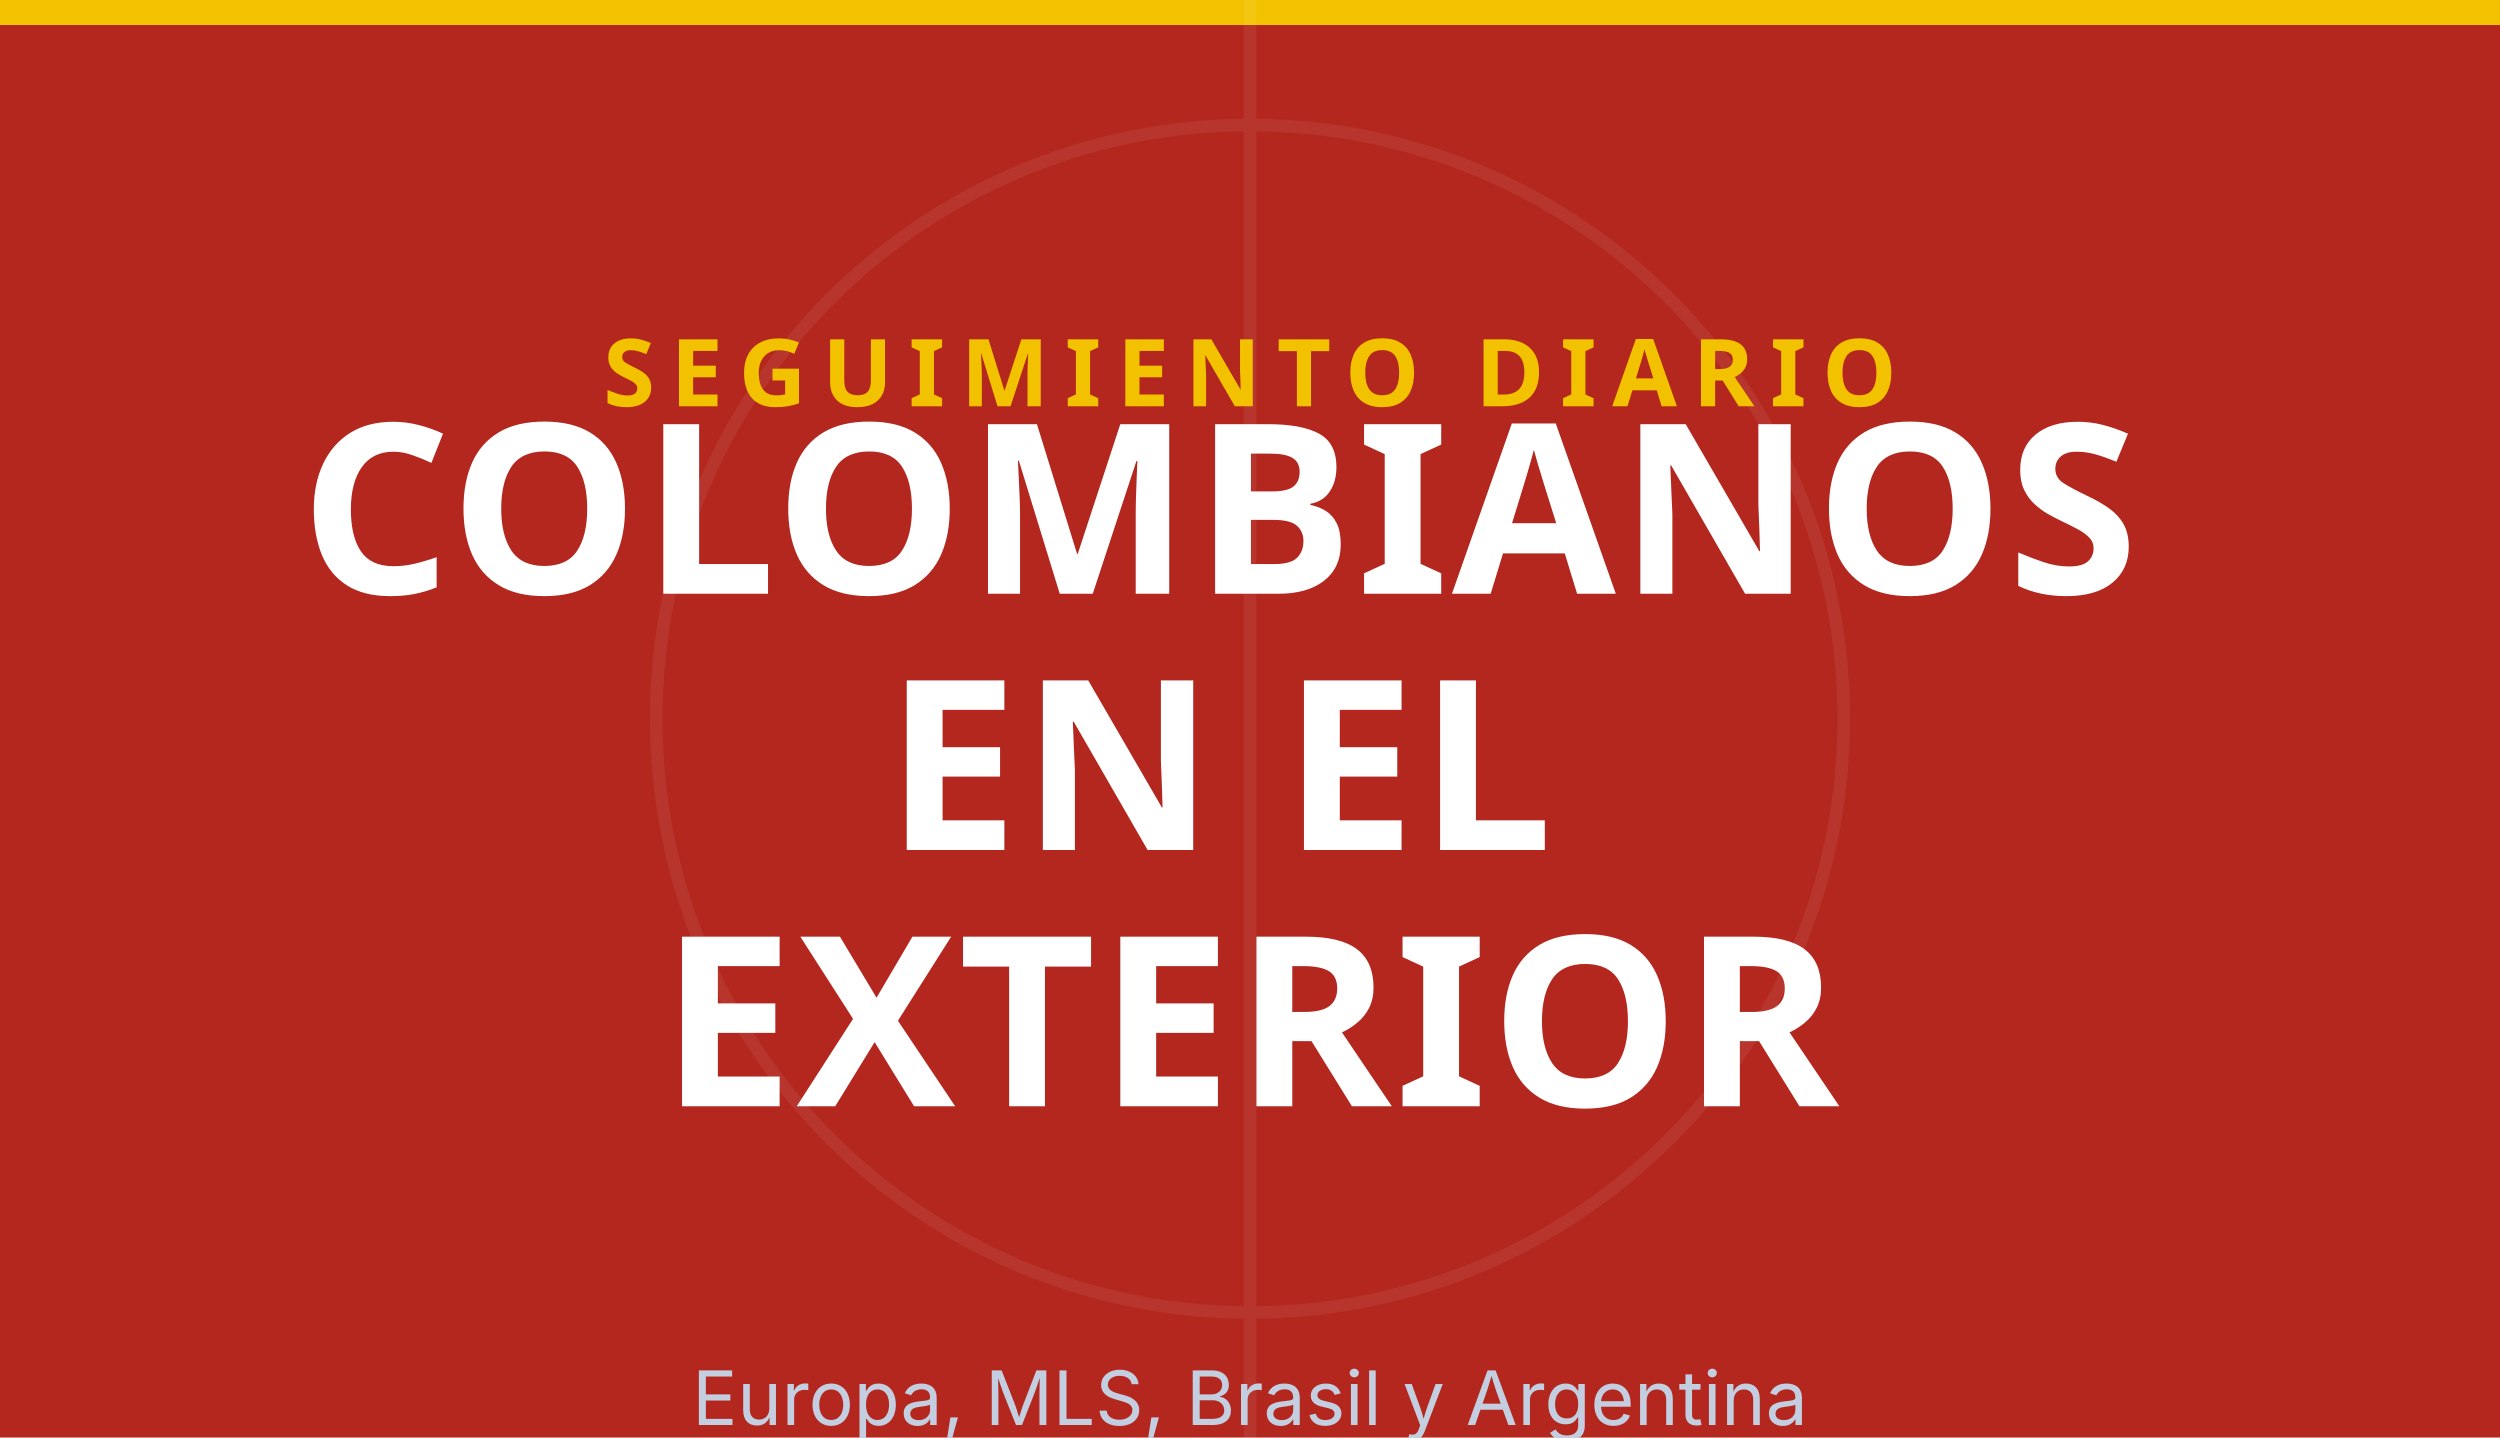
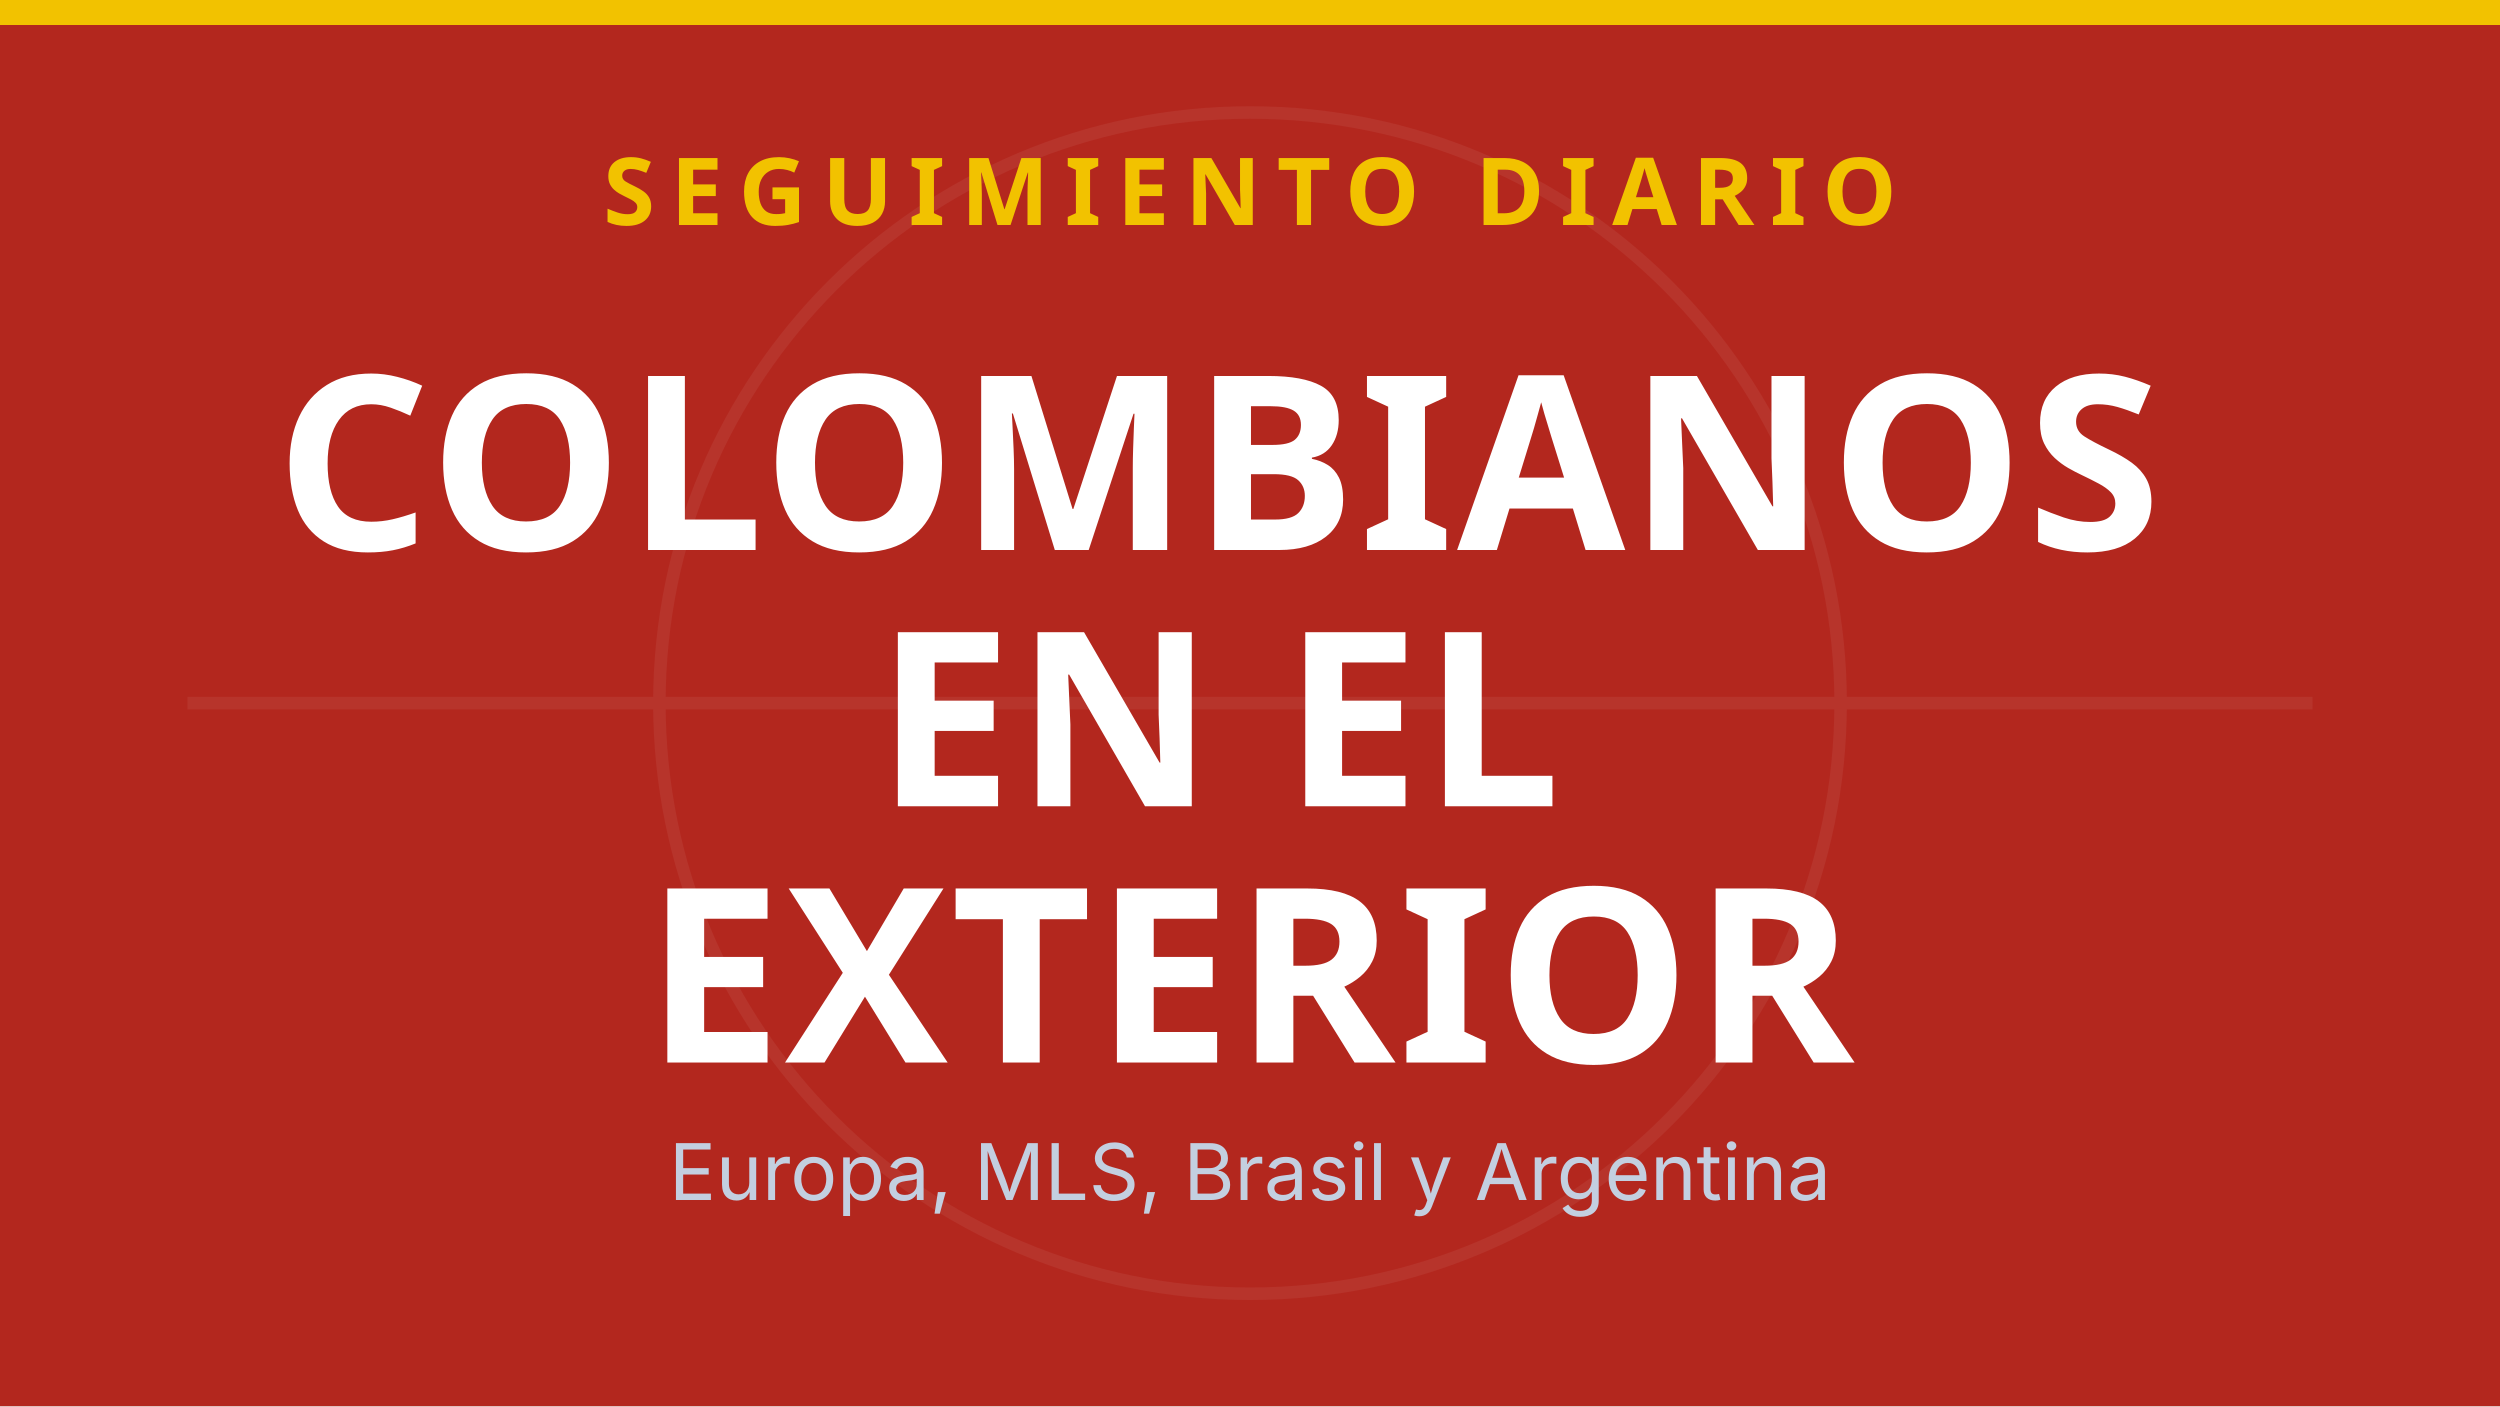
- <svg xmlns="http://www.w3.org/2000/svg" viewBox="0 0 800 460" width="800" height="460">
-   <rect width="800" height="460" fill="#B3271E" />
+ <svg xmlns="http://www.w3.org/2000/svg" viewBox="0 0 800 450" width="800" height="450">
+   <rect width="800" height="450" fill="#B3271E" />
  <rect width="800" height="8" fill="#F2C200" />
-   <g opacity="0.07">
-     <circle cx="400" cy="230" r="190" fill="none" stroke="#FFFFFF" stroke-width="4" />
-     <line x1="400" y1="0" x2="400" y2="460" stroke="#FFFFFF" stroke-width="4" />
+   <g opacity="0.06">
+     <circle cx="400" cy="225" r="189" fill="none" stroke="#FFFFFF" stroke-width="4" />
+     <line x1="60" y1="225" x2="740" y2="225" stroke="#FFFFFF" stroke-width="4" />
  </g>
-   <text x="400" y="130" text-anchor="middle" font-family="Barlow Condensed, Oswald, sans-serif" font-size="30" font-weight="700" fill="#F2C200" letter-spacing="5">SEGUIMIENTO DIARIO</text>
-   <text text-anchor="middle" font-family="Barlow Condensed, Oswald, sans-serif" font-size="76" font-weight="700" fill="#FFFFFF" letter-spacing="1">
-     <tspan x="400" y="190">COLOMBIANOS</tspan>
-     <tspan x="400" y="272">EN EL</tspan>
-     <tspan x="400" y="354">EXTERIOR</tspan>
+   <text x="400" y="72" text-anchor="middle" font-family="Barlow Condensed, Oswald, sans-serif" font-size="30" font-weight="700" fill="#F2C200" letter-spacing="5">SEGUIMIENTO DIARIO</text>
+   <text text-anchor="middle" font-family="Barlow Condensed, Oswald, sans-serif" font-size="78" font-weight="700" fill="#FFFFFF" letter-spacing="1">
+     <tspan x="400" y="176">COLOMBIANOS</tspan>
+     <tspan x="400" y="258">EN EL</tspan>
+     <tspan x="400" y="340">EXTERIOR</tspan>
  </text>
-   <text x="400" y="456" text-anchor="middle" font-family="Inter, system-ui, sans-serif" font-size="24" fill="#C3CFE0">Europa, MLS, Brasil y Argentina</text>
+   <text x="400" y="384" text-anchor="middle" font-family="Inter, system-ui, sans-serif" font-size="25" fill="#C3CFE0">Europa, MLS, Brasil y Argentina</text>
</svg>
